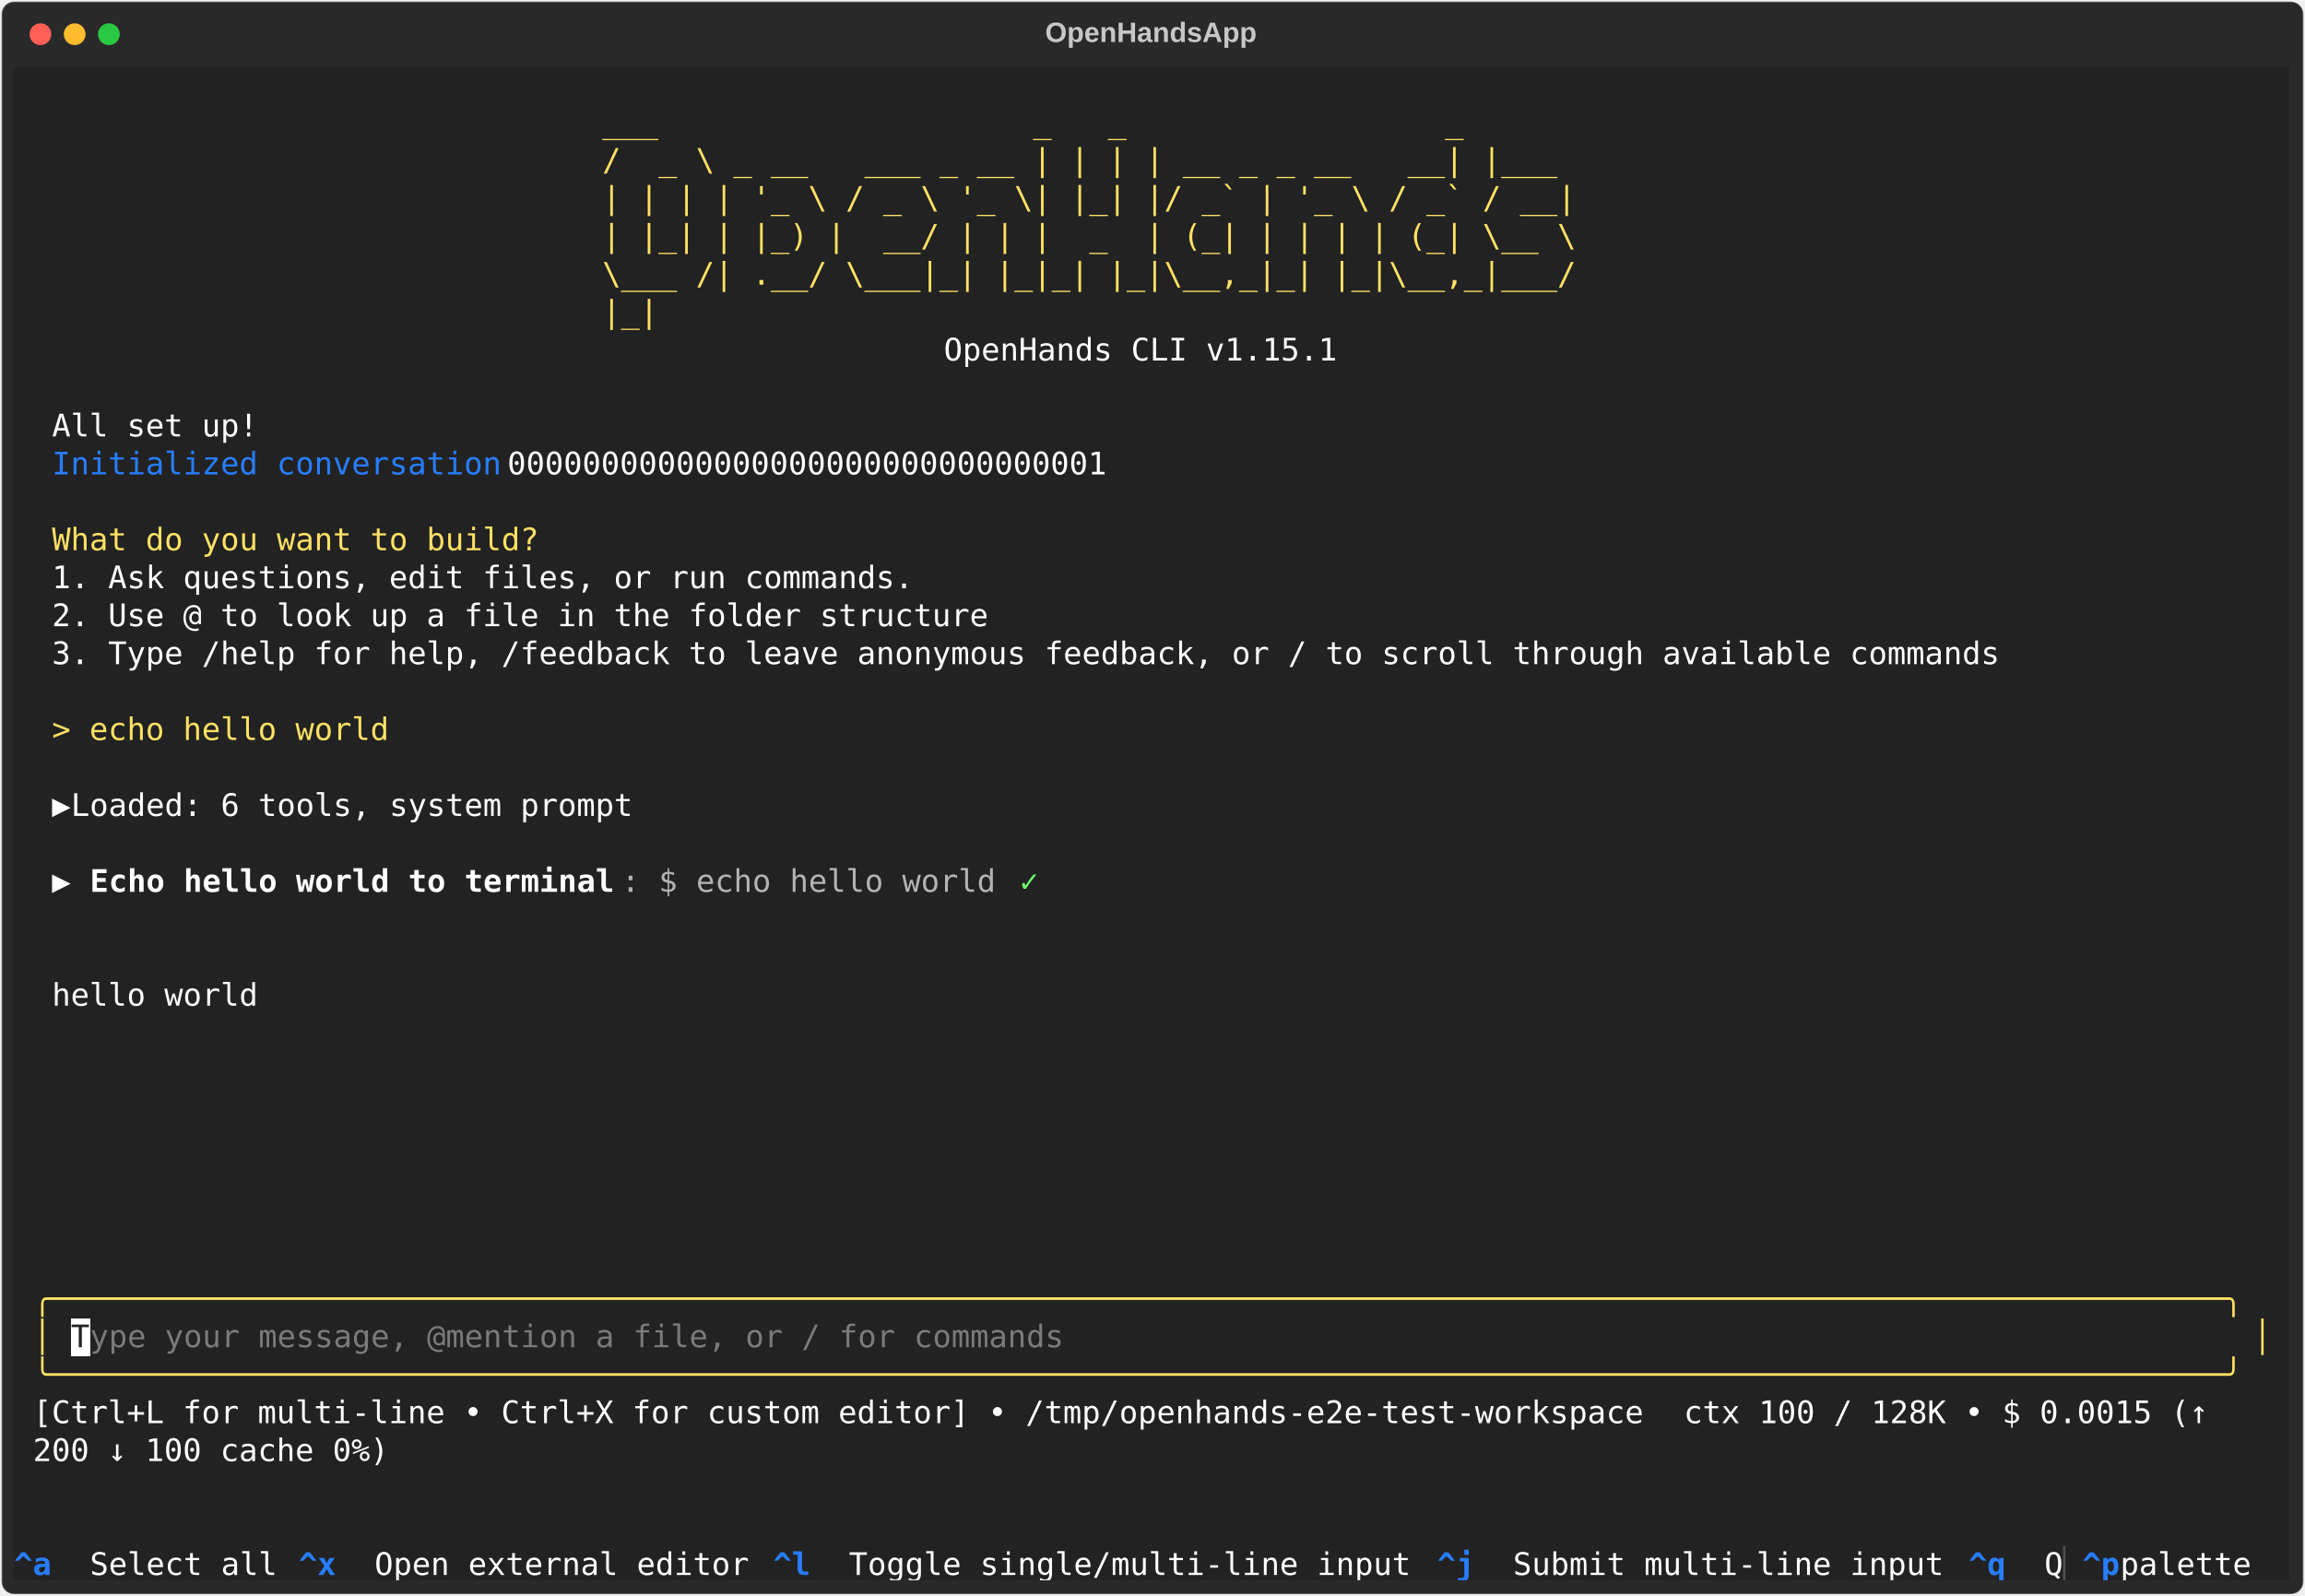
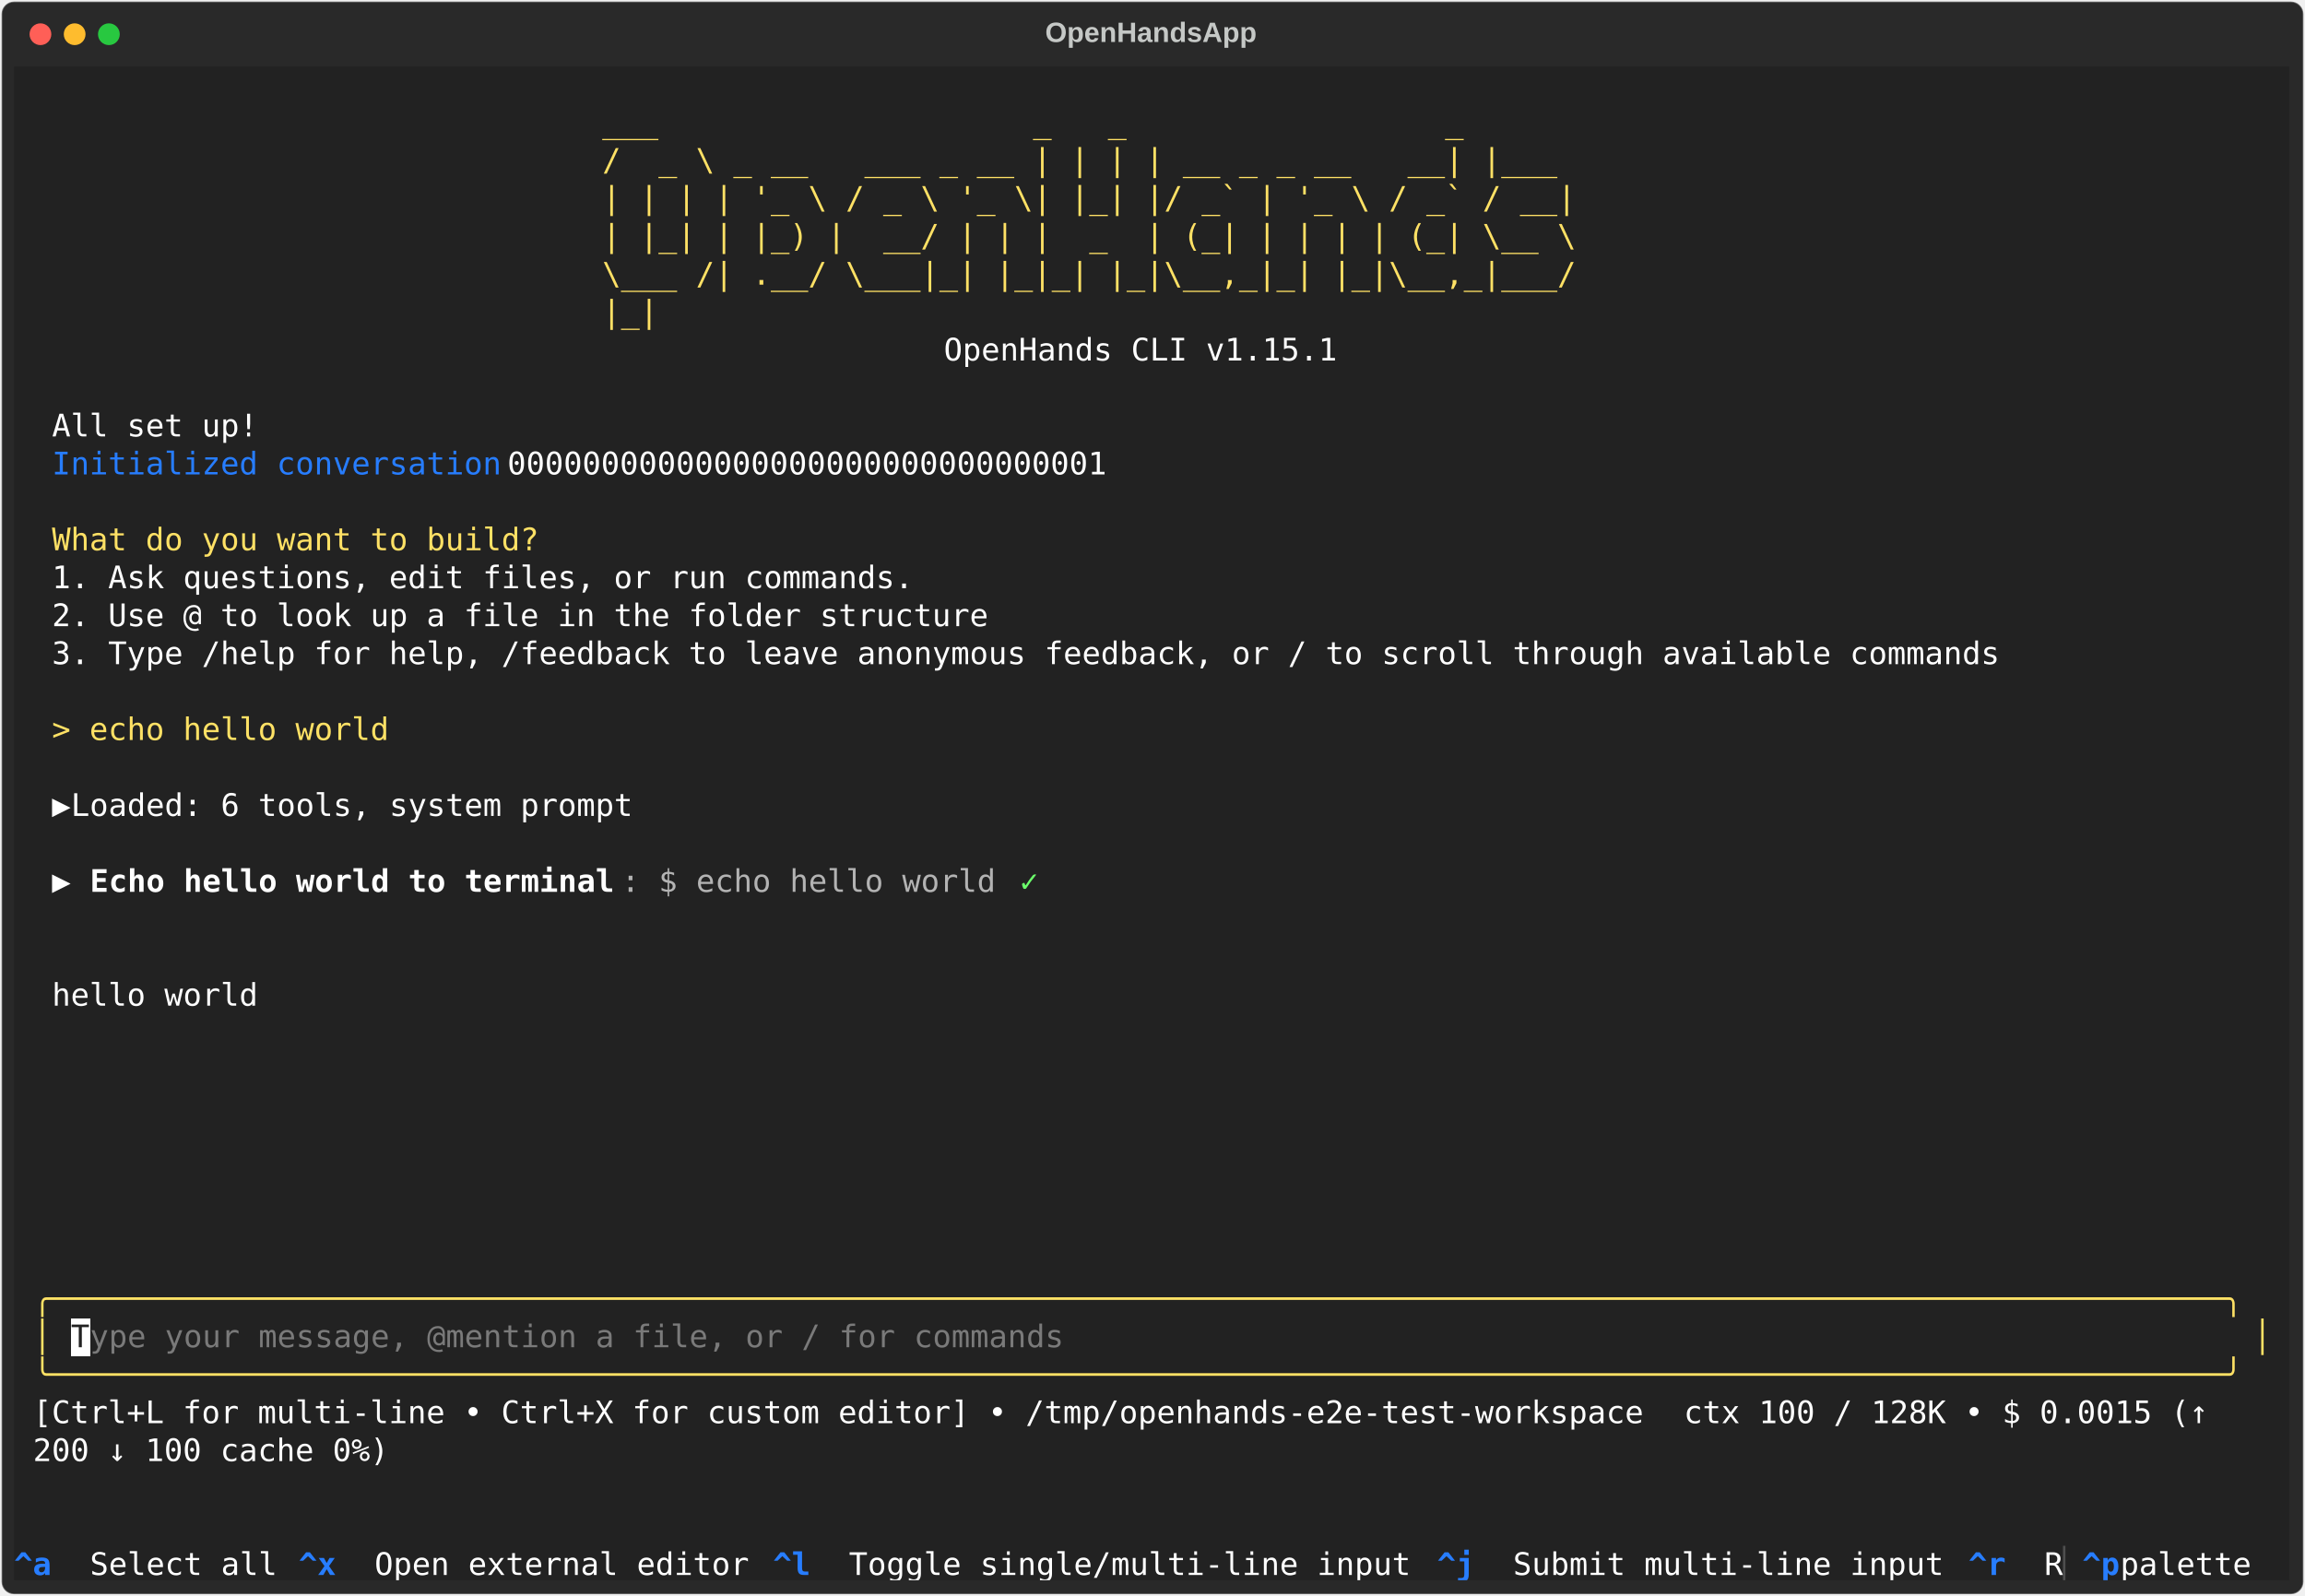
<svg xmlns="http://www.w3.org/2000/svg" class="rich-terminal" viewBox="0 0 1482 1026.0">
  <style>

    @font-face {
        font-family: "Fira Code";
        src: local("FiraCode-Regular"),
                url("https://cdnjs.cloudflare.com/ajax/libs/firacode/6.2.0/woff2/FiraCode-Regular.woff2") format("woff2"),
                url("https://cdnjs.cloudflare.com/ajax/libs/firacode/6.2.0/woff/FiraCode-Regular.woff") format("woff");
        font-style: normal;
        font-weight: 400;
    }
    @font-face {
        font-family: "Fira Code";
        src: local("FiraCode-Bold"),
                url("https://cdnjs.cloudflare.com/ajax/libs/firacode/6.2.0/woff2/FiraCode-Bold.woff2") format("woff2"),
                url("https://cdnjs.cloudflare.com/ajax/libs/firacode/6.2.0/woff/FiraCode-Bold.woff") format("woff");
        font-style: bold;
        font-weight: 700;
    }

    .terminal-matrix {
        font-family: Fira Code, monospace;
        font-size: 20px;
        line-height: 24.4px;
        font-variant-east-asian: full-width;
    }

    .terminal-title {
        font-size: 18px;
        font-weight: bold;
        font-family: arial;
    }

    .terminal-r1 { fill: #c5c8c6 }
.terminal-r2 { fill: #ffe165 }
.terminal-r3 { fill: #ffffff }
.terminal-r4 { fill: #277dff }
.terminal-r5 { fill: #fee165 }
.terminal-r6 { fill: #ffffff;font-weight: bold }
.terminal-r7 { fill: #b3b3b3 }
.terminal-r8 { fill: #6bff6b }
.terminal-r9 { fill: #222222 }
.terminal-r10 { fill: #7a7a7a }
.terminal-r11 { fill: #277dff;font-weight: bold }
.terminal-r12 { fill: #4e4e4e }
    </style>
  <defs>
    <clipPath id="terminal-clip-terminal">
      <rect x="0" y="0" width="1463.0" height="975.0" />
    </clipPath>
    <clipPath id="terminal-line-0">
      <rect x="0" y="1.5" width="1464" height="24.65" />
    </clipPath>
    <clipPath id="terminal-line-1">
      <rect x="0" y="25.9" width="1464" height="24.65" />
    </clipPath>
    <clipPath id="terminal-line-2">
      <rect x="0" y="50.3" width="1464" height="24.65" />
    </clipPath>
    <clipPath id="terminal-line-3">
      <rect x="0" y="74.7" width="1464" height="24.65" />
    </clipPath>
    <clipPath id="terminal-line-4">
      <rect x="0" y="99.1" width="1464" height="24.65" />
    </clipPath>
    <clipPath id="terminal-line-5">
      <rect x="0" y="123.5" width="1464" height="24.65" />
    </clipPath>
    <clipPath id="terminal-line-6">
      <rect x="0" y="147.9" width="1464" height="24.65" />
    </clipPath>
    <clipPath id="terminal-line-7">
      <rect x="0" y="172.3" width="1464" height="24.65" />
    </clipPath>
    <clipPath id="terminal-line-8">
      <rect x="0" y="196.7" width="1464" height="24.65" />
    </clipPath>
    <clipPath id="terminal-line-9">
      <rect x="0" y="221.1" width="1464" height="24.65" />
    </clipPath>
    <clipPath id="terminal-line-10">
      <rect x="0" y="245.5" width="1464" height="24.65" />
    </clipPath>
    <clipPath id="terminal-line-11">
      <rect x="0" y="269.9" width="1464" height="24.65" />
    </clipPath>
    <clipPath id="terminal-line-12">
      <rect x="0" y="294.3" width="1464" height="24.65" />
    </clipPath>
    <clipPath id="terminal-line-13">
      <rect x="0" y="318.7" width="1464" height="24.65" />
    </clipPath>
    <clipPath id="terminal-line-14">
      <rect x="0" y="343.1" width="1464" height="24.65" />
    </clipPath>
    <clipPath id="terminal-line-15">
      <rect x="0" y="367.5" width="1464" height="24.65" />
    </clipPath>
    <clipPath id="terminal-line-16">
      <rect x="0" y="391.9" width="1464" height="24.65" />
    </clipPath>
    <clipPath id="terminal-line-17">
      <rect x="0" y="416.3" width="1464" height="24.65" />
    </clipPath>
    <clipPath id="terminal-line-18">
      <rect x="0" y="440.7" width="1464" height="24.65" />
    </clipPath>
    <clipPath id="terminal-line-19">
      <rect x="0" y="465.1" width="1464" height="24.65" />
    </clipPath>
    <clipPath id="terminal-line-20">
      <rect x="0" y="489.5" width="1464" height="24.65" />
    </clipPath>
    <clipPath id="terminal-line-21">
      <rect x="0" y="513.9" width="1464" height="24.65" />
    </clipPath>
    <clipPath id="terminal-line-22">
      <rect x="0" y="538.3" width="1464" height="24.65" />
    </clipPath>
    <clipPath id="terminal-line-23">
      <rect x="0" y="562.7" width="1464" height="24.65" />
    </clipPath>
    <clipPath id="terminal-line-24">
      <rect x="0" y="587.1" width="1464" height="24.65" />
    </clipPath>
    <clipPath id="terminal-line-25">
      <rect x="0" y="611.5" width="1464" height="24.65" />
    </clipPath>
    <clipPath id="terminal-line-26">
      <rect x="0" y="635.9" width="1464" height="24.65" />
    </clipPath>
    <clipPath id="terminal-line-27">
      <rect x="0" y="660.3" width="1464" height="24.65" />
    </clipPath>
    <clipPath id="terminal-line-28">
      <rect x="0" y="684.7" width="1464" height="24.65" />
    </clipPath>
    <clipPath id="terminal-line-29">
      <rect x="0" y="709.1" width="1464" height="24.65" />
    </clipPath>
    <clipPath id="terminal-line-30">
      <rect x="0" y="733.5" width="1464" height="24.65" />
    </clipPath>
    <clipPath id="terminal-line-31">
      <rect x="0" y="757.9" width="1464" height="24.65" />
    </clipPath>
    <clipPath id="terminal-line-32">
      <rect x="0" y="782.3" width="1464" height="24.65" />
    </clipPath>
    <clipPath id="terminal-line-33">
      <rect x="0" y="806.7" width="1464" height="24.65" />
    </clipPath>
    <clipPath id="terminal-line-34">
      <rect x="0" y="831.1" width="1464" height="24.65" />
    </clipPath>
    <clipPath id="terminal-line-35">
      <rect x="0" y="855.5" width="1464" height="24.65" />
    </clipPath>
    <clipPath id="terminal-line-36">
      <rect x="0" y="879.9" width="1464" height="24.65" />
    </clipPath>
    <clipPath id="terminal-line-37">
      <rect x="0" y="904.3" width="1464" height="24.65" />
    </clipPath>
    <clipPath id="terminal-line-38">
      <rect x="0" y="928.7" width="1464" height="24.65" />
    </clipPath>
  </defs>
  <rect fill="#292929" stroke="rgba(255,255,255,0.35)" stroke-width="1" x="1" y="1" width="1480" height="1024" rx="8" />
  <text class="terminal-title" fill="#c5c8c6" text-anchor="middle" x="740" y="27">OpenHandsApp</text>
  <g transform="translate(26,22)">
    <circle cx="0" cy="0" r="7" fill="#ff5f57" />
    <circle cx="22" cy="0" r="7" fill="#febc2e" />
    <circle cx="44" cy="0" r="7" fill="#28c840" />
  </g>
  <g transform="translate(9, 41)" clip-path="url(#terminal-clip-terminal)">
    <rect fill="#222222" x="0" y="1.5" width="1464" height="24.65" shape-rendering="crispEdges" />
    <rect fill="#222222" x="0" y="25.9" width="378.2" height="24.65" shape-rendering="crispEdges" />
    <rect fill="#222222" x="378.2" y="25.9" width="695.4" height="24.65" shape-rendering="crispEdges" />
    <rect fill="#222222" x="1073.6" y="25.9" width="390.4" height="24.65" shape-rendering="crispEdges" />
    <rect fill="#222222" x="0" y="50.3" width="378.2" height="24.65" shape-rendering="crispEdges" />
    <rect fill="#222222" x="378.2" y="50.3" width="695.4" height="24.65" shape-rendering="crispEdges" />
    <rect fill="#222222" x="1073.6" y="50.3" width="390.4" height="24.65" shape-rendering="crispEdges" />
    <rect fill="#222222" x="0" y="74.7" width="378.2" height="24.65" shape-rendering="crispEdges" />
    <rect fill="#222222" x="378.2" y="74.7" width="695.4" height="24.65" shape-rendering="crispEdges" />
    <rect fill="#222222" x="1073.6" y="74.7" width="390.4" height="24.65" shape-rendering="crispEdges" />
    <rect fill="#222222" x="0" y="99.1" width="378.2" height="24.65" shape-rendering="crispEdges" />
    <rect fill="#222222" x="378.2" y="99.1" width="695.4" height="24.65" shape-rendering="crispEdges" />
    <rect fill="#222222" x="1073.6" y="99.1" width="390.4" height="24.65" shape-rendering="crispEdges" />
    <rect fill="#222222" x="0" y="123.5" width="378.2" height="24.65" shape-rendering="crispEdges" />
    <rect fill="#222222" x="378.2" y="123.5" width="695.4" height="24.65" shape-rendering="crispEdges" />
    <rect fill="#222222" x="1073.6" y="123.5" width="390.4" height="24.65" shape-rendering="crispEdges" />
    <rect fill="#222222" x="0" y="147.9" width="378.2" height="24.65" shape-rendering="crispEdges" />
    <rect fill="#222222" x="378.2" y="147.9" width="695.4" height="24.65" shape-rendering="crispEdges" />
    <rect fill="#222222" x="1073.6" y="147.9" width="390.4" height="24.65" shape-rendering="crispEdges" />
    <rect fill="#222222" x="0" y="172.3" width="597.8" height="24.65" shape-rendering="crispEdges" />
    <rect fill="#222222" x="597.8" y="172.3" width="256.2" height="24.65" shape-rendering="crispEdges" />
    <rect fill="#222222" x="854" y="172.3" width="610" height="24.65" shape-rendering="crispEdges" />
    <rect fill="#222222" x="0" y="196.7" width="1464" height="24.65" shape-rendering="crispEdges" />
    <rect fill="#222222" x="0" y="221.1" width="24.4" height="24.65" shape-rendering="crispEdges" />
    <rect fill="#222222" x="24.4" y="221.1" width="134.2" height="24.65" shape-rendering="crispEdges" />
    <rect fill="#222222" x="158.6" y="221.1" width="1305.4" height="24.65" shape-rendering="crispEdges" />
    <rect fill="#222222" x="0" y="245.5" width="24.4" height="24.65" shape-rendering="crispEdges" />
    <rect fill="#222222" x="24.4" y="245.5" width="292.8" height="24.65" shape-rendering="crispEdges" />
    <rect fill="#222222" x="317.2" y="245.5" width="402.6" height="24.65" shape-rendering="crispEdges" />
    <rect fill="#222222" x="719.8" y="245.5" width="744.2" height="24.65" shape-rendering="crispEdges" />
    <rect fill="#222222" x="0" y="269.9" width="1464" height="24.65" shape-rendering="crispEdges" />
    <rect fill="#222222" x="0" y="294.3" width="24.4" height="24.65" shape-rendering="crispEdges" />
    <rect fill="#222222" x="24.4" y="294.3" width="317.2" height="24.65" shape-rendering="crispEdges" />
    <rect fill="#222222" x="341.6" y="294.3" width="1122.4" height="24.65" shape-rendering="crispEdges" />
    <rect fill="#222222" x="0" y="318.7" width="24.4" height="24.65" shape-rendering="crispEdges" />
    <rect fill="#222222" x="24.4" y="318.7" width="561.2" height="24.65" shape-rendering="crispEdges" />
    <rect fill="#222222" x="585.6" y="318.7" width="878.4" height="24.65" shape-rendering="crispEdges" />
    <rect fill="#222222" x="0" y="343.1" width="24.4" height="24.65" shape-rendering="crispEdges" />
    <rect fill="#222222" x="24.4" y="343.1" width="610" height="24.65" shape-rendering="crispEdges" />
    <rect fill="#222222" x="634.4" y="343.1" width="829.6" height="24.65" shape-rendering="crispEdges" />
    <rect fill="#222222" x="0" y="367.5" width="24.4" height="24.65" shape-rendering="crispEdges" />
    <rect fill="#222222" x="24.4" y="367.5" width="1268.8" height="24.65" shape-rendering="crispEdges" />
    <rect fill="#222222" x="1293.2" y="367.5" width="170.8" height="24.65" shape-rendering="crispEdges" />
    <rect fill="#222222" x="0" y="391.9" width="1464" height="24.65" shape-rendering="crispEdges" />
    <rect fill="#222222" x="0" y="416.3" width="24.4" height="24.65" shape-rendering="crispEdges" />
    <rect fill="#222222" x="24.4" y="416.3" width="219.6" height="24.65" shape-rendering="crispEdges" />
    <rect fill="#222222" x="244" y="416.3" width="1220" height="24.65" shape-rendering="crispEdges" />
    <rect fill="#222222" x="0" y="440.7" width="1464" height="24.65" shape-rendering="crispEdges" />
    <rect fill="#222222" x="0" y="465.1" width="24.4" height="24.65" shape-rendering="crispEdges" />
    <rect fill="#222222" x="24.4" y="465.1" width="12.2" height="24.65" shape-rendering="crispEdges" />
    <rect fill="#222222" x="36.6" y="465.1" width="378.2" height="24.65" shape-rendering="crispEdges" />
    <rect fill="#222222" x="414.8" y="465.1" width="1049.2" height="24.65" shape-rendering="crispEdges" />
    <rect fill="#222222" x="0" y="489.5" width="1464" height="24.65" shape-rendering="crispEdges" />
    <rect fill="#222222" x="0" y="513.9" width="24.4" height="24.65" shape-rendering="crispEdges" />
    <rect fill="#222222" x="24.4" y="513.9" width="12.2" height="24.65" shape-rendering="crispEdges" />
    <rect fill="#222222" x="36.6" y="513.9" width="12.2" height="24.65" shape-rendering="crispEdges" />
    <rect fill="#222222" x="48.8" y="513.9" width="341.6" height="24.65" shape-rendering="crispEdges" />
    <rect fill="#222222" x="390.4" y="513.9" width="244" height="24.65" shape-rendering="crispEdges" />
    <rect fill="#222222" x="634.4" y="513.9" width="12.2" height="24.65" shape-rendering="crispEdges" />
    <rect fill="#222222" x="646.6" y="513.9" width="12.2" height="24.65" shape-rendering="crispEdges" />
    <rect fill="#222222" x="658.8" y="513.9" width="805.2" height="24.65" shape-rendering="crispEdges" />
    <rect fill="#222222" x="0" y="538.3" width="1464" height="24.65" shape-rendering="crispEdges" />
    <rect fill="#222222" x="0" y="562.7" width="1464" height="24.65" shape-rendering="crispEdges" />
    <rect fill="#222222" x="0" y="587.1" width="24.4" height="24.65" shape-rendering="crispEdges" />
    <rect fill="#222222" x="24.4" y="587.1" width="134.2" height="24.65" shape-rendering="crispEdges" />
    <rect fill="#222222" x="158.6" y="587.1" width="1305.4" height="24.65" shape-rendering="crispEdges" />
    <rect fill="#222222" x="0" y="611.5" width="1464" height="24.65" shape-rendering="crispEdges" />
    <rect fill="#222222" x="0" y="635.9" width="1464" height="24.65" shape-rendering="crispEdges" />
    <rect fill="#222222" x="0" y="660.3" width="1464" height="24.65" shape-rendering="crispEdges" />
    <rect fill="#222222" x="0" y="684.7" width="1464" height="24.65" shape-rendering="crispEdges" />
    <rect fill="#222222" x="0" y="709.1" width="1464" height="24.65" shape-rendering="crispEdges" />
    <rect fill="#222222" x="0" y="733.5" width="1464" height="24.65" shape-rendering="crispEdges" />
    <rect fill="#222222" x="0" y="757.9" width="12.2" height="24.65" shape-rendering="crispEdges" />
    <rect fill="#222222" x="12.2" y="757.9" width="12.2" height="24.65" shape-rendering="crispEdges" />
    <rect fill="#222222" x="24.4" y="757.9" width="1439.6" height="24.65" shape-rendering="crispEdges" />
    <rect fill="#222222" x="0" y="782.3" width="12.2" height="24.65" shape-rendering="crispEdges" />
    <rect fill="#222222" x="12.2" y="782.3" width="1439.6" height="24.65" shape-rendering="crispEdges" />
    <rect fill="#222222" x="1451.8" y="782.3" width="12.2" height="24.65" shape-rendering="crispEdges" />
    <rect fill="#222222" x="0" y="806.7" width="12.2" height="24.65" shape-rendering="crispEdges" />
    <rect fill="#222222" x="12.2" y="806.7" width="12.2" height="24.65" shape-rendering="crispEdges" />
    <rect fill="#222222" x="24.4" y="806.7" width="12.2" height="24.65" shape-rendering="crispEdges" />
    <rect fill="#ffffff" x="36.6" y="806.7" width="12.2" height="24.65" shape-rendering="crispEdges" />
    <rect fill="#222222" x="48.8" y="806.7" width="634.4" height="24.65" shape-rendering="crispEdges" />
    <rect fill="#222222" x="683.2" y="806.7" width="756.4" height="24.65" shape-rendering="crispEdges" />
    <rect fill="#222222" x="1439.6" y="806.7" width="12.2" height="24.65" shape-rendering="crispEdges" />
    <rect fill="#222222" x="1451.8" y="806.7" width="12.2" height="24.65" shape-rendering="crispEdges" />
    <rect fill="#222222" x="0" y="831.1" width="12.2" height="24.65" shape-rendering="crispEdges" />
    <rect fill="#222222" x="12.2" y="831.1" width="1439.6" height="24.65" shape-rendering="crispEdges" />
    <rect fill="#222222" x="1451.8" y="831.1" width="12.2" height="24.65" shape-rendering="crispEdges" />
    <rect fill="#222222" x="0" y="855.5" width="12.2" height="24.65" shape-rendering="crispEdges" />
    <rect fill="#222222" x="12.2" y="855.5" width="1061.4" height="24.65" shape-rendering="crispEdges" />
    <rect fill="#222222" x="1073.6" y="855.5" width="341.6" height="24.65" shape-rendering="crispEdges" />
    <rect fill="#222222" x="1415.2" y="855.5" width="48.8" height="24.65" shape-rendering="crispEdges" />
    <rect fill="#222222" x="0" y="879.9" width="12.2" height="24.65" shape-rendering="crispEdges" />
    <rect fill="#222222" x="12.2" y="879.9" width="231.8" height="24.65" shape-rendering="crispEdges" />
    <rect fill="#222222" x="244" y="879.9" width="1220" height="24.65" shape-rendering="crispEdges" />
    <rect fill="#222222" x="0" y="904.3" width="1464" height="24.65" shape-rendering="crispEdges" />
    <rect fill="#222222" x="0" y="928.7" width="1464" height="24.65" shape-rendering="crispEdges" />
    <rect fill="#222222" x="0" y="953.1" width="48.8" height="24.65" shape-rendering="crispEdges" />
    <rect fill="#222222" x="48.8" y="953.1" width="134.2" height="24.65" shape-rendering="crispEdges" />
    <rect fill="#222222" x="183" y="953.1" width="48.8" height="24.65" shape-rendering="crispEdges" />
    <rect fill="#222222" x="231.8" y="953.1" width="256.2" height="24.65" shape-rendering="crispEdges" />
    <rect fill="#222222" x="488" y="953.1" width="48.8" height="24.65" shape-rendering="crispEdges" />
    <rect fill="#222222" x="536.8" y="953.1" width="378.2" height="24.65" shape-rendering="crispEdges" />
    <rect fill="#222222" x="915" y="953.1" width="48.8" height="24.65" shape-rendering="crispEdges" />
    <rect fill="#222222" x="963.8" y="953.1" width="292.8" height="24.65" shape-rendering="crispEdges" />
    <rect fill="#222222" x="1256.6" y="953.1" width="48.8" height="24.65" shape-rendering="crispEdges" />
    <rect fill="#222222" x="1305.4" y="953.1" width="12.2" height="24.65" shape-rendering="crispEdges" />
    <rect fill="#222222" x="1317.6" y="953.1" width="12.2" height="24.65" shape-rendering="crispEdges" />
    <rect fill="#222222" x="1329.8" y="953.1" width="24.4" height="24.65" shape-rendering="crispEdges" />
    <rect fill="#222222" x="1354.2" y="953.1" width="97.6" height="24.65" shape-rendering="crispEdges" />
    <rect fill="#222222" x="1451.8" y="953.1" width="12.2" height="24.65" shape-rendering="crispEdges" />
    <g class="terminal-matrix">
      <text class="terminal-r1" x="1464" y="20" textLength="12.2" clip-path="url(#terminal-line-0)">
</text>
      <text class="terminal-r2" x="378.2" y="44.4" textLength="695.4" clip-path="url(#terminal-line-1)">     ___                    _   _                 _      </text>
      <text class="terminal-r1" x="1464" y="44.4" textLength="12.2" clip-path="url(#terminal-line-1)">
</text>
      <text class="terminal-r2" x="378.2" y="68.8" textLength="695.4" clip-path="url(#terminal-line-2)">    /  _ \ _ __   ___ _ __ | | | | __ _ _ __   __| |___  </text>
      <text class="terminal-r1" x="1464" y="68.8" textLength="12.2" clip-path="url(#terminal-line-2)">
</text>
      <text class="terminal-r2" x="378.2" y="93.2" textLength="695.4" clip-path="url(#terminal-line-3)">    | | | | '_ \ / _ \ '_ \| |_| |/ _` | '_ \ / _` / __| </text>
      <text class="terminal-r1" x="1464" y="93.2" textLength="12.2" clip-path="url(#terminal-line-3)">
</text>
      <text class="terminal-r2" x="378.2" y="117.6" textLength="695.4" clip-path="url(#terminal-line-4)">    | |_| | |_) |  __/ | | |  _  | (_| | | | | (_| \__ \ </text>
      <text class="terminal-r1" x="1464" y="117.6" textLength="12.2" clip-path="url(#terminal-line-4)">
</text>
      <text class="terminal-r2" x="378.2" y="142" textLength="695.4" clip-path="url(#terminal-line-5)">    \___ /| .__/ \___|_| |_|_| |_|\__,_|_| |_|\__,_|___/ </text>
      <text class="terminal-r1" x="1464" y="142" textLength="12.2" clip-path="url(#terminal-line-5)">
</text>
      <text class="terminal-r2" x="378.2" y="166.4" textLength="695.4" clip-path="url(#terminal-line-6)">          |_|                                            </text>
      <text class="terminal-r1" x="1464" y="166.4" textLength="12.2" clip-path="url(#terminal-line-6)">
</text>
      <text class="terminal-r3" x="597.8" y="190.8" textLength="256.2" clip-path="url(#terminal-line-7)">OpenHands CLI v1.15.1</text>
      <text class="terminal-r1" x="1464" y="190.8" textLength="12.2" clip-path="url(#terminal-line-7)">
</text>
      <text class="terminal-r1" x="1464" y="215.2" textLength="12.2" clip-path="url(#terminal-line-8)">
</text>
      <text class="terminal-r3" x="24.4" y="239.6" textLength="134.2" clip-path="url(#terminal-line-9)">All set up!</text>
      <text class="terminal-r1" x="1464" y="239.6" textLength="12.2" clip-path="url(#terminal-line-9)">
</text>
      <text class="terminal-r4" x="24.4" y="264" textLength="292.8" clip-path="url(#terminal-line-10)">Initialized conversation</text>
      <text class="terminal-r3" x="317.2" y="264" textLength="402.6" clip-path="url(#terminal-line-10)"> 00000000000000000000000000000001</text>
      <text class="terminal-r1" x="1464" y="264" textLength="12.2" clip-path="url(#terminal-line-10)">
</text>
      <text class="terminal-r1" x="1464" y="288.4" textLength="12.2" clip-path="url(#terminal-line-11)">
</text>
      <text class="terminal-r2" x="24.4" y="312.8" textLength="317.2" clip-path="url(#terminal-line-12)">What do you want to build?</text>
      <text class="terminal-r1" x="1464" y="312.8" textLength="12.2" clip-path="url(#terminal-line-12)">
</text>
      <text class="terminal-r3" x="24.4" y="337.2" textLength="561.2" clip-path="url(#terminal-line-13)">1. Ask questions, edit files, or run commands.</text>
      <text class="terminal-r1" x="1464" y="337.2" textLength="12.2" clip-path="url(#terminal-line-13)">
</text>
      <text class="terminal-r3" x="24.4" y="361.6" textLength="610" clip-path="url(#terminal-line-14)">2. Use @ to look up a file in the folder structure</text>
      <text class="terminal-r1" x="1464" y="361.6" textLength="12.2" clip-path="url(#terminal-line-14)">
</text>
      <text class="terminal-r3" x="24.4" y="386" textLength="1268.8" clip-path="url(#terminal-line-15)">3. Type /help for help, /feedback to leave anonymous feedback, or / to scroll through available commands</text>
      <text class="terminal-r1" x="1464" y="386" textLength="12.2" clip-path="url(#terminal-line-15)">
</text>
      <text class="terminal-r1" x="1464" y="410.4" textLength="12.2" clip-path="url(#terminal-line-16)">
</text>
      <text class="terminal-r5" x="24.4" y="434.8" textLength="219.6" clip-path="url(#terminal-line-17)">&gt; echo hello world</text>
      <text class="terminal-r1" x="1464" y="434.8" textLength="12.2" clip-path="url(#terminal-line-17)">
</text>
      <text class="terminal-r1" x="1464" y="459.2" textLength="12.2" clip-path="url(#terminal-line-18)">
</text>
      <text class="terminal-r3" x="24.4" y="483.6" textLength="12.2" clip-path="url(#terminal-line-19)">▶</text>
      <text class="terminal-r3" x="36.6" y="483.6" textLength="378.2" clip-path="url(#terminal-line-19)"> Loaded: 6 tools, system prompt</text>
      <text class="terminal-r1" x="1464" y="483.6" textLength="12.2" clip-path="url(#terminal-line-19)">
</text>
      <text class="terminal-r1" x="1464" y="508" textLength="12.2" clip-path="url(#terminal-line-20)">
</text>
      <text class="terminal-r3" x="24.4" y="532.4" textLength="12.2" clip-path="url(#terminal-line-21)">▶</text>
      <text class="terminal-r6" x="48.8" y="532.4" textLength="341.6" clip-path="url(#terminal-line-21)">Echo hello world to terminal</text>
      <text class="terminal-r7" x="390.4" y="532.4" textLength="244" clip-path="url(#terminal-line-21)">: $ echo hello world</text>
      <text class="terminal-r8" x="646.6" y="532.4" textLength="12.2" clip-path="url(#terminal-line-21)">✓</text>
      <text class="terminal-r1" x="1464" y="532.4" textLength="12.2" clip-path="url(#terminal-line-21)">
</text>
      <text class="terminal-r1" x="1464" y="556.8" textLength="12.2" clip-path="url(#terminal-line-22)">
</text>
      <text class="terminal-r1" x="1464" y="581.2" textLength="12.2" clip-path="url(#terminal-line-23)">
</text>
      <text class="terminal-r3" x="24.4" y="605.6" textLength="134.2" clip-path="url(#terminal-line-24)">hello world</text>
      <text class="terminal-r1" x="1464" y="605.6" textLength="12.2" clip-path="url(#terminal-line-24)">
</text>
      <text class="terminal-r1" x="1464" y="630" textLength="12.2" clip-path="url(#terminal-line-25)">
</text>
      <text class="terminal-r1" x="1464" y="654.4" textLength="12.2" clip-path="url(#terminal-line-26)">
</text>
      <text class="terminal-r1" x="1464" y="678.8" textLength="12.2" clip-path="url(#terminal-line-27)">
</text>
      <text class="terminal-r1" x="1464" y="703.2" textLength="12.2" clip-path="url(#terminal-line-28)">
</text>
      <text class="terminal-r1" x="1464" y="727.6" textLength="12.2" clip-path="url(#terminal-line-29)">
</text>
      <text class="terminal-r1" x="1464" y="752" textLength="12.2" clip-path="url(#terminal-line-30)">
</text>
      <text class="terminal-r1" x="1464" y="776.4" textLength="12.2" clip-path="url(#terminal-line-31)">
</text>
      <text class="terminal-r5" x="12.2" y="800.8" textLength="1439.6" clip-path="url(#terminal-line-32)">╭────────────────────────────────────────────────────────────────────────────────────────────────────────────────────╮</text>
      <text class="terminal-r1" x="1464" y="800.8" textLength="12.2" clip-path="url(#terminal-line-32)">
</text>
      <text class="terminal-r5" x="12.2" y="825.2" textLength="12.2" clip-path="url(#terminal-line-33)">│</text>
      <text class="terminal-r9" x="36.6" y="825.2" textLength="12.2" clip-path="url(#terminal-line-33)">T</text>
      <text class="terminal-r10" x="48.8" y="825.2" textLength="634.4" clip-path="url(#terminal-line-33)">ype your message, @mention a file, or / for commands</text>
      <text class="terminal-r5" x="1439.6" y="825.2" textLength="12.2" clip-path="url(#terminal-line-33)">│</text>
      <text class="terminal-r1" x="1464" y="825.2" textLength="12.2" clip-path="url(#terminal-line-33)">
</text>
      <text class="terminal-r5" x="12.2" y="849.6" textLength="1439.6" clip-path="url(#terminal-line-34)">╰────────────────────────────────────────────────────────────────────────────────────────────────────────────────────╯</text>
      <text class="terminal-r1" x="1464" y="849.6" textLength="12.2" clip-path="url(#terminal-line-34)">
</text>
      <text class="terminal-r3" x="12.2" y="874" textLength="1061.4" clip-path="url(#terminal-line-35)">[Ctrl+L for multi-line • Ctrl+X for custom editor] • /tmp/openhands-e2e-test-workspace </text>
      <text class="terminal-r3" x="1073.6" y="874" textLength="341.6" clip-path="url(#terminal-line-35)">ctx 100 / 128K • $ 0.0015 (↑</text>
      <text class="terminal-r1" x="1464" y="874" textLength="12.2" clip-path="url(#terminal-line-35)">
</text>
      <text class="terminal-r3" x="12.2" y="898.4" textLength="231.8" clip-path="url(#terminal-line-36)">200 ↓ 100 cache 0%)</text>
      <text class="terminal-r1" x="1464" y="898.4" textLength="12.2" clip-path="url(#terminal-line-36)">
</text>
      <text class="terminal-r1" x="1464" y="922.8" textLength="12.2" clip-path="url(#terminal-line-37)">
</text>
      <text class="terminal-r1" x="1464" y="947.2" textLength="12.2" clip-path="url(#terminal-line-38)">
</text>
      <text class="terminal-r11" x="0" y="971.6" textLength="48.8" clip-path="url(#terminal-line-39)"> ^a </text>
      <text class="terminal-r3" x="48.8" y="971.6" textLength="134.2" clip-path="url(#terminal-line-39)">Select all </text>
      <text class="terminal-r11" x="183" y="971.6" textLength="48.8" clip-path="url(#terminal-line-39)"> ^x </text>
      <text class="terminal-r3" x="231.8" y="971.6" textLength="256.2" clip-path="url(#terminal-line-39)">Open external editor </text>
      <text class="terminal-r11" x="488" y="971.6" textLength="48.8" clip-path="url(#terminal-line-39)"> ^l </text>
      <text class="terminal-r3" x="536.8" y="971.6" textLength="378.2" clip-path="url(#terminal-line-39)">Toggle single/multi-line input </text>
      <text class="terminal-r11" x="915" y="971.6" textLength="48.8" clip-path="url(#terminal-line-39)"> ^j </text>
      <text class="terminal-r3" x="963.8" y="971.6" textLength="292.8" clip-path="url(#terminal-line-39)">Submit multi-line input </text>
-       <text class="terminal-r11" x="1256.6" y="971.6" textLength="48.8" clip-path="url(#terminal-line-39)"> ^q </text>
-       <text class="terminal-r3" x="1305.4" y="971.6" textLength="12.2" clip-path="url(#terminal-line-39)">Q</text>
+       <text class="terminal-r11" x="1256.6" y="971.6" textLength="48.8" clip-path="url(#terminal-line-39)"> ^r </text>
+       <text class="terminal-r3" x="1305.4" y="971.6" textLength="12.2" clip-path="url(#terminal-line-39)">R</text>
      <text class="terminal-r12" x="1317.6" y="971.6" textLength="12.2" clip-path="url(#terminal-line-39)">▏</text>
      <text class="terminal-r11" x="1329.8" y="971.6" textLength="24.4" clip-path="url(#terminal-line-39)">^p</text>
      <text class="terminal-r3" x="1354.2" y="971.6" textLength="97.6" clip-path="url(#terminal-line-39)"> palette</text>
    </g>
  </g>
</svg>
